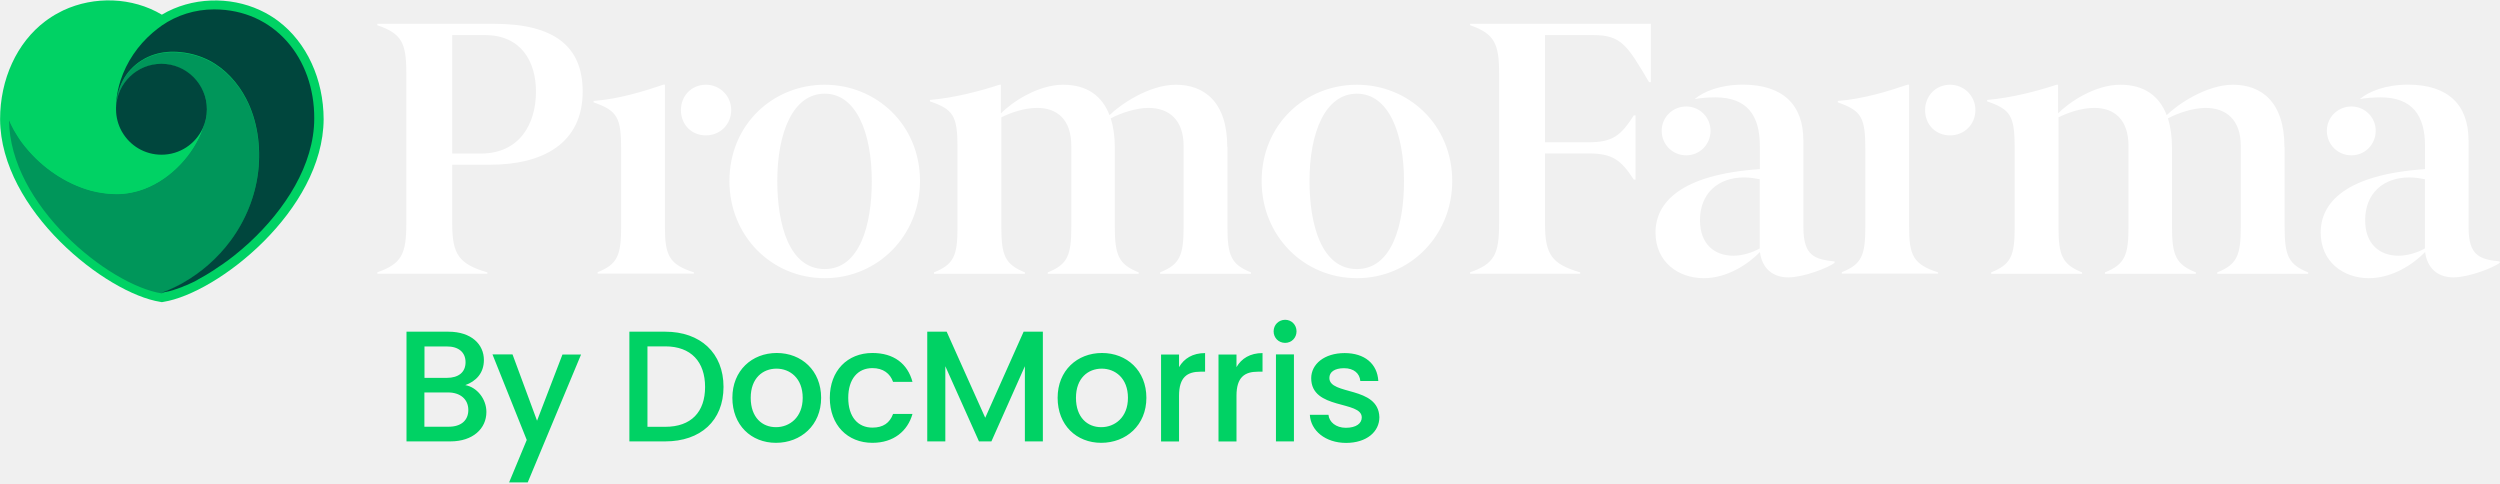
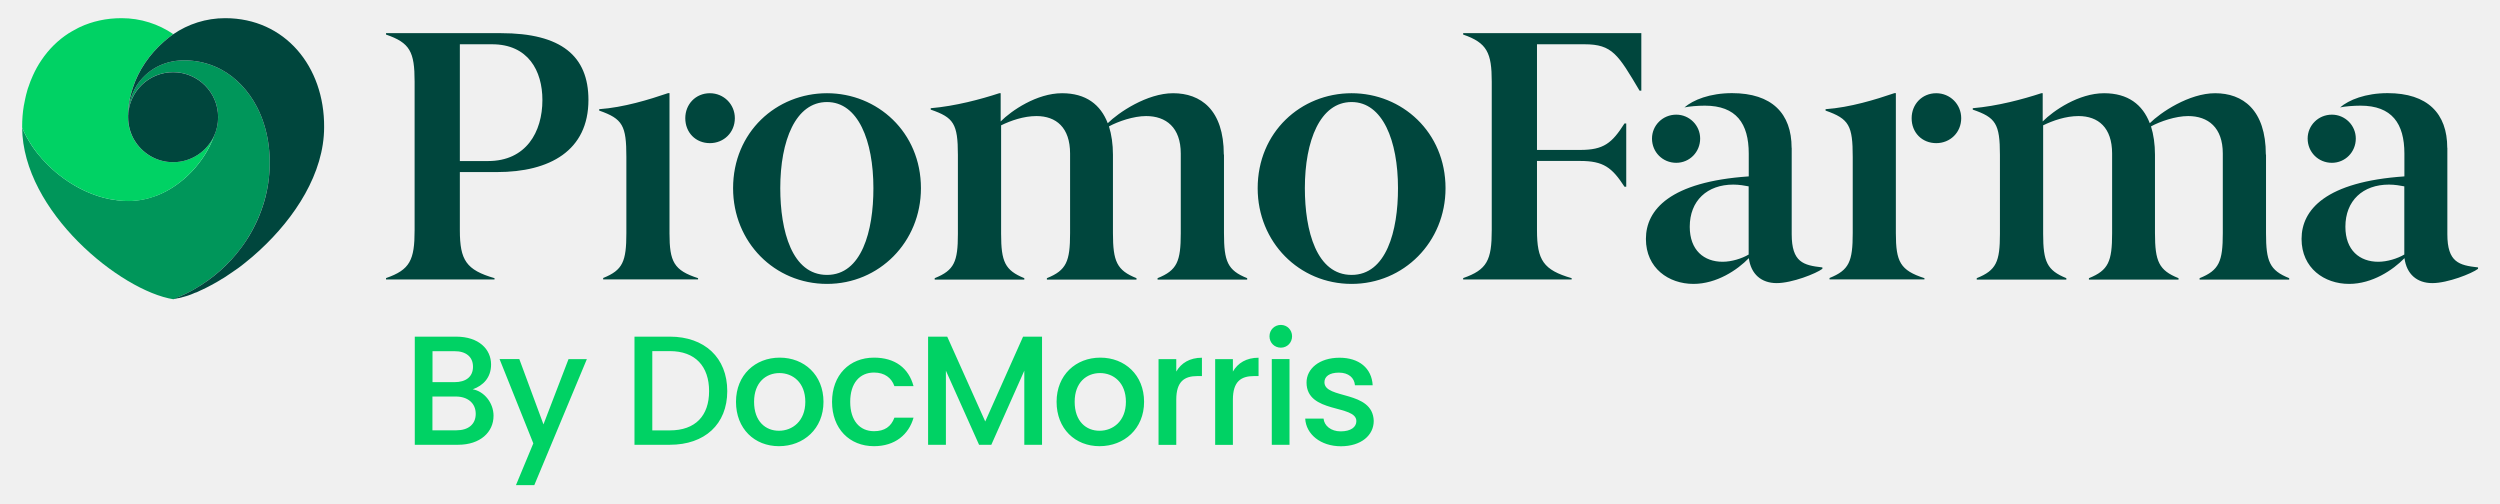
- <svg xmlns="http://www.w3.org/2000/svg" width="2794" height="540">
-   <g fill="none">
-     <path d="M2680.6 285.8c-21.1 0-37.3-13-37.3-39.7 0-29.6 19.8-47.8 49.4-47.8 6.5 0 13.4 1.2 17.4 2v77.3c-7.6 4.5-19.3 8.2-29.5 8.2M2628 173.6c15 0 27.1-12.1 27.1-27.5 0-15-12.2-27.1-27.1-27.1-15.4 0-27.5 12.2-27.5 27.1 0 15.4 12.1 27.5 27.5 27.5m130.8-17c0-38.9-22.3-62-67.6-62-25.1 0-44.1 7.7-53.9 16.2 5.3-1.2 15.4-2 23.1-2 35.6 0 49.8 20.2 49.8 54.3V189c-89.1 6.1-116.6 37.7-116.6 70.9s25.9 51 53.9 51c26.3 0 49.8-15.8 62.8-29.2 2.4 18.2 14.2 28.3 31.6 28.3 17.4 0 44.9-10.9 51.8-16.2v-1.6c-21.5-2.4-34.8-5.7-34.8-37.7v-97.9h-.1zm-205.7 7.7c0-51-26.3-69.6-57.5-69.6-29.6 0-62 21.9-74.1 34-8.1-21.1-24.7-34-51.8-34-28.8 0-57.5 19.8-69.6 32v-32h-1.6c-21.1 6.9-49.8 14.6-77.7 17v1.6c25.9 8.9 30.8 15.8 30.8 51.4v89.5c0 31.6-4.1 41.3-26.3 50.2v1.6h101.6v-1.6c-21.9-8.9-26.3-18.6-26.3-50.2V131.1c10.9-5.3 25.5-10.5 40.1-10.5 22.3 0 38.1 13 38.1 42.5v90.3c0 32-4.1 42.1-26.3 51v1.6h101.6v-1.6c-22.3-8.9-26.7-19-26.7-51v-89.1c0-11.7-1.6-22.7-4.5-32 10.5-5.7 27.9-11.7 42.1-11.7 22.7 0 39.3 13 39.3 42.5v90.3c0 32-4.1 42.1-26.3 51v1.6h101.6v-1.6c-22.3-8.9-26.3-19-26.3-51v-89.1h-.2zm-373.7-13c15.8 0 28.3-12.1 28.3-28.3 0-15.8-12.6-28.3-28.3-28.3-16.2 0-27.9 12.6-27.9 28.3-.1 16.2 11.7 28.3 27.9 28.3M2166 306v-1.6c-27.5-8.9-32.4-18.6-32.4-51V94.6h-1.6c-21.5 7.3-50.2 16.2-78.1 18.2v1.6c26.7 9.3 30.8 17 30.8 52.6v86.2c0 32.4-4.1 42.1-26.3 51v1.6H2166v.2zm-228.8-20.2c-21.1 0-37.3-13-37.3-39.7 0-29.6 19.8-47.8 49.4-47.8 6.5 0 13.4 1.2 17.4 2v77.3c-7.6 4.5-19.3 8.2-29.5 8.2m-52.6-112.2c15 0 27.1-12.1 27.1-27.5 0-15-12.2-27.1-27.1-27.1-15.4 0-27.5 12.2-27.5 27.1 0 15.4 12.1 27.5 27.5 27.5m130.8-17c0-38.9-22.3-62-67.6-62-25.1 0-44.1 7.7-53.9 16.2 5.3-1.2 15.4-2 23.1-2 35.6 0 49.8 20.2 49.8 54.3V189c-89.1 6.1-116.6 37.7-116.6 70.9s25.9 51 53.9 51c26.3 0 49.8-15.8 62.8-29.2 2.4 18.2 14.2 28.3 31.6 28.3 17.4 0 44.9-10.9 51.8-16.2v-1.6c-21.5-2.4-34.8-5.7-34.8-37.7v-97.9h-.1zM1766 306v-1.6c-32-9.3-39.3-20.3-39.3-54.3v-78.6h49c26.3 0 36 7.3 50.2 29.2h2V129h-2c-14.2 22.3-23.5 30-50.2 30h-49V39.2h53.9c31.6 0 38.1 11.7 62.4 52.6h2V26.6h-202v1.6c27.1 9.3 32.4 20.7 32.4 53.4V250c0 34-5.3 44.9-32.4 54.3v1.6h123v.1zm-249.5-5.3c-39.7 0-53-49.8-53-98.4 0-53.9 17.4-97.6 53-97.6 35.2 0 52.6 43.7 52.6 97.6.1 48.6-13.3 98.4-52.6 98.4m0 10.2c59.1 0 106.5-47.4 106.5-108.5 0-63.6-49.4-107.7-106.5-107.7-57.5 0-106.5 44.1-106.5 107.7 0 61.1 47 108.5 106.5 108.5m-144.9-146.6c0-51-26.3-69.6-57.5-69.6-29.6 0-61.9 21.9-74.1 34-8.1-21.1-24.7-34-51.8-34-28.7 0-57.5 19.8-69.6 32v-32h-1.6c-21.1 6.9-49.8 14.6-77.7 17v1.6c25.9 8.9 30.8 15.8 30.8 51.4v89.5c0 31.6-4.1 41.3-26.3 50.2v1.6h101.6v-1.6c-21.9-8.9-26.3-18.6-26.3-50.2V131.1c10.9-5.3 25.5-10.5 40.1-10.5 22.3 0 38.1 13 38.1 42.5v90.3c0 32-4.1 42.1-26.3 51v1.6h101.6v-1.6c-22.3-8.9-26.7-19-26.7-51v-89.1c0-11.7-1.6-22.7-4.5-32 10.5-5.7 27.9-11.7 42.1-11.7 22.7 0 39.3 13 39.3 42.5v90.3c0 32-4.1 42.1-26.3 51v1.6h101.6v-1.6c-22.3-8.9-26.3-19-26.3-51v-89.1h-.2zM921.7 300.7c-39.7 0-53-49.8-53-98.4 0-53.9 17.4-97.6 53-97.6 35.2 0 52.6 43.7 52.6 97.6.1 48.6-13.3 98.4-52.6 98.4m0 10.2c59.1 0 106.5-47.4 106.5-108.5 0-63.6-49.4-107.7-106.5-107.7-57.5 0-106.5 44.1-106.5 107.7 0 61.1 47 108.5 106.5 108.5M788.9 151.3c15.8 0 28.3-12.1 28.3-28.3 0-15.8-12.6-28.3-28.3-28.3-16.2 0-27.9 12.6-27.9 28.3 0 16.2 11.7 28.3 27.9 28.3M775.5 306v-1.6c-27.5-8.9-32.4-18.6-32.4-51V94.6h-1.6c-21.5 7.3-50.2 16.2-78.1 18.2v1.6c26.7 9.3 30.8 17 30.8 52.6v86.2c0 32.4-4.1 42.1-26.3 51v1.6h107.6v.2zm-270-266.8h36.4c40.9 0 57.1 30 57.1 63.2 0 36.4-18.6 69.2-61.6 69.2h-32V39.2h.1zM544.7 306v-1.6c-32-9.3-39.3-20.3-39.3-54.3v-66h42.1c59.9 0 103.7-24.3 103.7-81.8 0-49.8-30.8-75.7-99.2-75.7H421.7v1.6c27.1 9.3 32.4 19.4 32.4 53.4V250c0 34-5.3 44.9-32.4 54.3v1.6h123v.1z" fill="#FFF" />
-     <path d="M1541.6 466.2c-1.1-35.1-55.9-24.2-55.9-43.8 0-6.5 5.6-10.9 16.4-10.9 10.9 0 17.5 5.8 18.2 14.3h20.1c-1.1-19.4-15.5-31.2-37.6-31.2-22.9 0-37.4 12.5-37.4 28.1 0 35.6 56.5 24.7 56.5 43.8 0 6.7-6.2 11.6-17.8 11.6-11.1 0-18.7-6.5-19.4-14.5h-20.8c.9 17.6 17.3 31.4 40.6 31.4 22.8-.1 37.1-12.4 37.1-28.8m-105.3-83c7.1 0 12.7-5.6 12.7-12.9 0-7.3-5.6-12.9-12.7-12.9-7.2 0-12.9 5.6-12.9 12.9 0 7.3 5.6 12.9 12.9 12.9M1426 493.3h20.1v-97.2H1426v97.2zm-44.1-51.1c0-20.7 9.2-26.8 24-26.8h5.1v-20.8c-13.8 0-23.5 6-29.1 15.7v-14.1h-20.1v97.2h20.1v-51.2zm-64.2 0c0-20.7 9.2-26.8 24-26.8h5.1v-20.8c-13.8 0-23.5 6-29.1 15.7v-14.1h-20.1v97.2h20.1v-51.2zm-115.2 2.4c0-22.1 13.6-32.6 28.8-32.6 15 0 29.3 10.6 29.3 32.6s-14.8 32.8-29.8 32.8c-15.3.1-28.3-10.7-28.3-32.8m78.7 0c0-30.5-21.9-50.1-49.6-50.1-27.7 0-49.6 19.6-49.6 50.1s21 50.3 48.7 50.3c27.9 0 50.5-19.7 50.5-50.3m-244.8 48.7h20.1v-84l37.6 84h13.9l37.4-84v84h20.1V370.7H1144l-42.9 96.2-43.1-96.2h-21.7v122.6h.1zm-109-48.7c0 30.5 19.8 50.3 47.6 50.3 23.8 0 39.4-13.2 44.8-32.3h-21.7c-3.7 10.1-11.1 15.3-23.1 15.3-16.2 0-27-12-27-33.3 0-21.2 10.8-33.2 27-33.2 12 0 19.8 6 23.1 15.4h21.7c-5.5-20.5-21-32.3-44.8-32.3-27.9 0-47.6 19.8-47.6 50.1m-88.4 0c0-22.1 13.6-32.6 28.8-32.6 15 0 29.3 10.6 29.3 32.6s-14.8 32.8-29.8 32.8c-15.3.1-28.3-10.7-28.3-32.8m78.7 0c0-30.5-21.9-50.1-49.6-50.1-27.7 0-49.6 19.6-49.6 50.1s21 50.3 48.7 50.3c27.9 0 50.5-19.7 50.5-50.3m-194.1 32.3v-89.8h19.9c28.9 0 44.5 17.3 44.5 45.4 0 27.9-15.5 44.5-44.5 44.5h-19.9v-.1zm19.9-106.2h-40.1v122.6h40.1c39.4 0 65.1-23.1 65.1-60.9 0-37.9-25.8-61.7-65.1-61.7m-143.3 99.5-27.4-74.1h-22.4l38.3 95.6-19.7 47.4h20.8l59.6-142.9h-20.8l-28.4 74zm-56.6-9.8c0-14.6-10.6-27.7-23.6-30 11.8-4.2 20.8-13.2 20.8-28.1 0-17.3-13.8-31.6-39.7-31.6h-46.8v122.6h49.1c25 0 40.2-14.2 40.2-32.9m-23.3-55.6c0 11.3-7.9 17.5-21 17.5h-24.9v-35.1h24.9c13-.1 21 6.4 21 17.6m3.1 53.4c0 11.8-8.3 18.7-21.9 18.7h-27.2v-38.3h26.5c13.5 0 22.6 7.5 22.6 19.6M311.2 23.7c-2.2-1.7-4.5-3.2-7.2-5-1.2-.8-2.4-1.5-3.6-2.2-2.4-1.4-4.9-2.8-7.5-4l-2.5-1.2C257-4.2 214.1-3.4 180.9 16.4c-33.3-19.8-75.7-20.9-110-4.9l-2 1c-2.6 1.3-5.1 2.6-7.5 4-1.3.7-2.5 1.5-3.7 2.3-2.7 1.8-5 3.3-7.2 5C18.9 47.6.1 88.5.1 133.4c.6 101.6 118.2 194.4 179.2 204l1.6.3 1.6-.3c61-9.7 178.6-102.5 179.2-204.1-.1-44.8-18.9-85.7-50.5-109.6z" fill="#00D264" />
-     <path d="M187 325c2.1-.9 4.2-1.9 6.3-2.8.8-.4 1.5-.7 2.3-1.1 1.2-.6 2.3-1.1 3.4-1.7 1.2-.6 2.4-1.3 3.6-1.9.6-.3 1.1-.6 1.7-1 20.7-11.7 38.9-27.8 53.1-46.9 16.8-22.6 27.9-49.8 31.1-77.8 3.1-27.4-.7-56.5-13.5-81.1-9.1-17.6-23.3-33.2-40.9-42.4-9.7-5.1-20.8-8.4-32-9.5-20.4-2.3-40.9 3.1-56.1 19.2-6.7 7.2-11.8 16.5-14.5 27.7l-.1.4-.2 1.1-.2 1.1-.2 1.1-.2 1.1-.2 1.1c-.1.5-.2 1.1-.2 1.6-.1 1-.2 2-.3 2.9-.1 1-.1 2-.2 3v1.1c1.1-27 23.4-48.6 50.7-48.6 28 0 50.8 22.7 50.8 50.8 0 7.6-1.7 14.7-4.6 21.2l-.4 1.1c-10.1 27.7-34.6 54.8-64.4 66.3-10 3.8-20.6 6-31.5 6-1.9 0-3.9-.1-5.8-.2-.9 0-1.7-.1-2.6-.2-1.5-.1-2.9-.3-4.4-.4-1.1-.1-2.2-.3-3.3-.5-1.3-.2-2.6-.4-3.8-.6-.7-.1-1.5-.3-2.2-.4-2-.4-4-.9-6-1.4l-.8-.2c-27.9-7.6-54.2-25.6-72.6-48.3-.4-.5-.8-1-1.2-1.4-.6-.8-1.2-1.5-1.8-2.3-.6-.7-1.1-1.5-1.7-2.2-.4-.6-.9-1.2-1.3-1.8-.5-.7-1-1.5-1.5-2.2-.5-.8-1.1-1.6-1.6-2.5-.3-.5-.7-1.1-1-1.6-.7-1.2-1.4-2.4-2.2-3.6l-.5-.8-.1-.1c-.3-.6-.6-1.1-.9-1.7-.6-1.1-1.2-2.2-1.7-3.3-.4-.9-.9-1.8-1.3-2.6l-.3-.6c-.5-1.2-1-2.5-1.5-3.7l-.1-.2c.7 95 111.3 184.3 170.6 193.7 1.9-.7 3.8-1.4 5.6-2.2l.7-.7z" fill="#00965A" />
-     <path d="m11.9 137.6.3.6c.4.9.9 1.8 1.3 2.6.6 1.1 1.1 2.2 1.7 3.3.3.6.6 1.1.9 1.7l.1.1.5.8c.7 1.2 1.4 2.5 2.2 3.7.3.5.7 1 1 1.6.5.8 1 1.6 1.6 2.5.5.7 1 1.5 1.5 2.2.4.6.9 1.2 1.3 1.8.5.8 1.1 1.5 1.6 2.3.6.8 1.2 1.5 1.8 2.3.4.5.7 1 1.1 1.4 18.4 22.7 44.7 40.6 72.6 48.3l.8.2c2 .5 4 1 6 1.4.7.2 1.5.3 2.2.4 1.3.3 2.6.5 3.8.6 1.1.2 2.2.3 3.3.5 1.5.2 2.9.3 4.4.5.9.1 1.7.1 2.6.2 1.9.1 3.9.2 5.8.2 10.9-.1 21.5-2.2 31.5-6 29.9-11.5 54.4-38.6 64.4-66.3l.4-1.1c-8 17.5-25.7 29.6-46.1 29.6-18.7 0-35.1-10.1-43.9-25.2l-.6-1.1c-4-7.3-6.3-15.6-6.3-24.5v-4.7c0-1 .1-2.2.2-3.2 0-1 .1-1.9.2-2.9.7-7.2 2.4-14.5 4.6-21.4 3.3-10.4 8.2-20.2 14.3-29.2 6-8.9 13.2-16.9 21.3-24 3.8-3.3 7.5-6.1 10.6-8.3-16.7-11.4-36.8-18-58.4-18-17.3 0-33 3.6-46.9 10l-.4.2-1.8.9c-2.3 1.1-4.6 2.4-6.8 3.7-1.1.6-2.2 1.3-3.3 2l-.3.2-.1.1C50.6 35.4 40.3 45.7 32 57.9c-3.7 5.4-6.9 11.2-9.7 17.3-2 4.3-3.7 8.8-5.2 13.3l-.1.2-.2.5-.2.6-.1.2c-.2.7-.4 1.4-.6 2l-.3 1.2c-.7 2.3-1.3 4.6-1.8 7-.3 1.1-.5 2.2-.7 3.4l-.2 1c-.2 1-.4 2.1-.6 3.1l-.1.4-.2.9c-1.2 7.7-1.9 15.6-1.9 23.7v.9l.1.3c.6 1.3 1.1 2.5 1.7 3.7" fill="#00D264" />
-     <path d="M239.3 10.5c-21.7 0-41.8 6.6-58.4 18-3.1 2.2-6.7 5-10.6 8.3-8.1 7-15.3 15.1-21.3 24-6.1 9-10.9 18.8-14.3 29.2-2.2 6.9-3.9 14.2-4.6 21.4-.1 1-.2 1.9-.2 2.9s-.1 2.2-.2 3.2v4.7c0 8.9 2.3 17.2 6.3 24.5l.6 1c8.8 15.1 25.1 25.2 43.9 25.2 20.5 0 38.1-12.1 46.1-29.6 3-6.5 4.6-13.6 4.6-21.2 0-28-22.7-50.8-50.8-50.8-27.3 0-49.6 21.6-50.7 48.6v-1.1c0-1 .1-2 .2-3l.3-3c.1-.5.2-1.1.3-1.6l.2-1.1.2-1.1.2-1.1.2-1.1.2-1.1.1-.4c2.7-11.3 7.8-20.6 14.5-27.8 15.2-16.1 35.7-21.5 56.1-19.2 11.2 1.1 22.2 4.4 32 9.5 17.6 9.2 31.8 24.9 40.9 42.5 12.8 24.6 16.6 53.7 13.5 81.1-3.2 28-14.3 55.2-31.1 77.8-14.2 19.1-32.4 35.2-53.1 46.9-.6.3-1.2.6-1.7 1-1.2.7-2.4 1.3-3.6 1.9-1.1.6-2.3 1.2-3.4 1.7-.8.4-1.5.7-2.3 1.1-2.1 1-4.2 1.9-6.3 2.8l-.5.2c-1.9.8-3.8 1.5-5.6 2.2l.6-.1.4-.1.3-.1h.3l.8-.2h.2l1-.2h.2l.9-.2h.1l1-.2h.4l.3-.1.6-.1h.1l1-.3h.3l1-.3h.1l.2-.1 1-.3h.1l1.1-.3.2-.1.5-.1.5-.2.1-.1h.2l.2-.1.4-.1.5-.2h.1l1.1-.4.4-.1.9-.3.3-.1.8-.3.2-.1h.1l.9-.3.4-.2.6-.2c.5-.2 1-.4 1.4-.5l.3-.1.2-.1.5-.2.7-.3.1-.1 1.1-.4.2-.1.1-.1 1.1-.4h.2l.9-.4.4-.2.3-.1 1-.4.1-.1 1.2-.5.1-.1c1-.5 2-.9 3.1-1.4l.2-.1.8-.4h.1c1.1-.5 2.1-1 3.2-1.6l.7-.4.6-.3.5-.3.6-.4.5-.3.9-.5 1-.5.1-.1.1-.1.2-.1c1.8-1 3.7-2 5.5-3.1l.2-.1c1.2-.7 2.4-1.4 3.6-2.2l.2-.1.1-.1.2-.1c.6-.4 1.3-.8 1.9-1.2l.5-.3.1-.1.5-.3.2-.1c1.2-.8 2.5-1.6 3.7-2.4l.2-.2.9-.6c1.9-1.3 3.8-2.6 5.8-3.9h.1l3-2.1.1-.1.1-.1c.9-.6 1.8-1.3 2.7-1.9l.2-.1c2.7-2 5.5-4.1 8.2-6.3 5.6-4.5 11.2-9.2 16.6-14.2l.2-.2c39.6-36.6 72.502-86.8 72.502-138.7C351.5 65.3 306.9 10.5 239.3 10.5" fill="#00463D" />
-   </g>
+ <svg xmlns="http://www.w3.org/2000/svg" version="1.1" id="Capa_1" x="0" y="0" viewBox="0 0 2834.6 570.6" xml:space="preserve">
+   <style>.st1{fill:#00d264}</style>
+   <path d="M202.7 336.6c2.1-.9 4.2-1.9 6.3-2.8.8-.4 1.5-.8 2.3-1.1 1.2-.6 2.3-1.1 3.4-1.7 1.2-.6 2.5-1.3 3.7-2 .6-.3 1.2-.7 1.7-1 20.8-11.8 39.1-27.9 53.4-47.1 16.8-22.7 28-50 31.3-78.2 3.2-27.6-.7-56.8-13.5-81.5-9.2-17.6-23.4-33.4-41.1-42.7-9.8-5.1-20.9-8.5-32.1-9.6-20.5-2.3-41.1 3.1-56.4 19.3-6.8 7.2-11.9 16.6-14.6 27.9l-.1.4-.2 1.1-.2 1.1-.2 1.1-.2 1.1-.2 1.1c-.1.5-.2 1.1-.2 1.6l-.3 3c-.1 1-.1 2-.2 3v1.1c1.1-27.2 23.5-48.9 51-48.9 28.2 0 51 22.8 51 51 0 7.6-1.7 14.8-4.6 21.3l-.4 1.1c-10.1 27.8-34.8 55.1-64.8 66.6-10 3.8-20.7 6-31.6 6.1-1.9 0-3.9-.1-5.9-.2-.9 0-1.7-.1-2.6-.2-1.5-.1-2.9-.3-4.4-.4-1.1-.1-2.2-.3-3.3-.5l-3.9-.6c-.7-.1-1.5-.3-2.2-.4-2-.4-4-.9-6-1.4l-.8-.2c-28-7.6-54.5-25.7-73-48.5-.4-.5-.8-1-1.2-1.4-.6-.8-1.2-1.5-1.8-2.3-.6-.8-1.1-1.5-1.7-2.3-.4-.6-.9-1.2-1.3-1.8-.5-.7-1-1.5-1.5-2.2-.5-.8-1.1-1.6-1.6-2.5-.3-.5-.7-1.1-1-1.6-.7-1.2-1.5-2.4-2.2-3.7l-.5-.8-.1-.1c-.3-.6-.6-1.1-.9-1.7-.6-1.1-1.2-2.2-1.7-3.3-.4-.9-.9-1.8-1.3-2.7l-.3-.6c-.5-1.2-1-2.5-1.5-3.7l-.1-.2c.7 95.4 111.8 185.2 171.5 194.7 1.9-.7 3.8-1.4 5.7-2.2l.4-.5z" fill="#00965a" />
+   <path class="st1" d="m26.7 148.4.3.6c.4.9.9 1.8 1.3 2.7.6 1.1 1.1 2.2 1.7 3.3.3.6.6 1.1.9 1.7l.1.1.5.8c.7 1.2 1.4 2.5 2.2 3.7.3.5.7 1.1 1 1.6.5.8 1.1 1.7 1.6 2.5s1 1.5 1.5 2.2c.4.6.9 1.2 1.3 1.8.5.8 1.1 1.5 1.7 2.3.6.8 1.2 1.5 1.8 2.3l1.2 1.5c18.5 22.8 44.9 40.8 73 48.5l.8.2c2 .5 4 1 6 1.4.7.2 1.5.3 2.2.4 1.3.2 2.6.5 3.9.6 1.1.2 2.2.3 3.3.5 1.5.2 2.9.3 4.4.5.9.1 1.7.1 2.6.2 1.9.1 3.9.2 5.8.2 10.9-.1 21.6-2.2 31.6-6.1 30-11.5 54.6-38.8 64.8-66.6l.4-1.1c-8.1 17.6-25.8 29.7-46.4 29.7-18.8 0-35.2-10.2-44.1-25.3l-.6-1c-4-7.3-6.3-15.7-6.3-24.7v-4.8c0-1 .1-2.2.2-3.2 0-1 .1-1.9.2-2.9.7-7.2 2.4-14.6 4.6-21.5 3.3-10.4 8.2-20.3 14.3-29.3 6-8.9 13.3-17 21.4-24.1 3.9-3.4 7.5-6.2 10.6-8.4-16.7-11.4-36.9-18.1-58.7-18.1-17.4 0-33.2 3.6-47.2 10.1l-.4.2-1.8.9c-2.3 1.2-4.6 2.4-6.8 3.7-1.1.7-2.2 1.3-3.3 2l-.3.1-.1.1C65.6 45.6 55.2 56 47 68.2c-3.7 5.4-6.9 11.2-9.7 17.4-2 4.3-3.7 8.8-5.2 13.4l-.1.2-.2.5-.2.7-.1.2-.6 2.1-.3 1.2c-.7 2.3-1.3 4.7-1.8 7.1-.3 1.1-.5 2.2-.7 3.4l-.2 1c-.2 1-.4 2.1-.6 3.1l-.1.4-.2 1c-1.3 7.7-1.9 15.7-1.9 23.8v.9l.1.2c.5 1.1.9 2.3 1.5 3.6" />
+   <path d="M255.3 20.6c-21.8 0-42 6.7-58.7 18.1-3.1 2.2-6.8 5-10.6 8.4-8.1 7.1-15.4 15.2-21.4 24.1-6.1 9-11 18.9-14.3 29.3-2.2 6.9-3.9 14.3-4.6 21.5-.1 1-.1 1.9-.2 2.9 0 1-.1 2.2-.2 3.2v4.8c0 8.9 2.3 17.3 6.3 24.7l.6 1c8.9 15.1 25.3 25.3 44.1 25.3 20.6 0 38.3-12.2 46.4-29.7 3-6.5 4.6-13.7 4.6-21.3 0-28.2-22.8-51-51-51-27.5 0-49.8 21.7-51 48.9v-1.1c0-1 .1-2 .2-3l.3-3c.1-.5.1-1.1.2-1.6l.2-1.1.2-1.1.2-1.1.2-1.1.2-1.1.1-.4c2.7-11.3 7.8-20.7 14.6-27.9C177 72 197.6 66.6 218.1 68.9c11.3 1.1 22.3 4.5 32.1 9.6 17.7 9.3 31.9 25 41.1 42.7 12.8 24.7 16.7 53.9 13.5 81.5-3.2 28.2-14.4 55.5-31.3 78.2-14.2 19.2-32.6 35.4-53.4 47.1-.6.3-1.2.6-1.7 1-1.2.7-2.4 1.3-3.7 2-1.1.6-2.3 1.2-3.4 1.7-.8.4-1.5.8-2.3 1.1-2.1 1-4.2 1.9-6.3 2.8l-.5.2c-1.9.8-3.8 1.5-5.7 2.2l.6-.1.4-.1h.6l.8-.2h.2l1-.2h.2l.9-.2h.1l1-.2h.4l.3-.1.6-.1h.1l1-.3h.3l1-.3h.1l.2-.1 1-.3h.1l1.1-.3.2-.1.5-.1.5-.1.1-.1h.2l.2-.1.3-.1.5-.1h.1l1.1-.4.4-.1.9-.3.3-.1.8-.3.2-.1h.1l.9-.3.4-.2.6-.2c.5-.2 1-.4 1.4-.6l.3-.1.2-.1.5-.2.7-.3.1-.1 1.1-.4.2-.1h.1l1.1-.4h.2l.9-.4.4-.2.3-.1 1-.5.1-.1 1.2-.5.1-.1c1-.5 2.1-.9 3.1-1.4l.2-.1.8-.4h.1c1.1-.5 2.1-1 3.2-1.6l.8-.4.6-.3.5-.3.7-.3.5-.3.9-.5 1-.5.1-.1h.1l.2-.1c1.8-1 3.7-2 5.6-3.1l.2-.1c1.2-.7 2.4-1.4 3.7-2.2l.2-.1.1-.1.2-.1c.6-.4 1.3-.8 1.9-1.2l.5-.3h.1l.5-.3.2-.1c1.3-.8 2.5-1.6 3.8-2.4l.2-.2.9-.6c1.9-1.3 3.9-2.6 5.8-3.9l3-2.1h.1l.1-.1c.9-.6 1.8-1.3 2.7-1.9l.2-.1c2.8-2 5.5-4.1 8.2-6.3 5.7-4.5 11.3-9.3 16.7-14.3l.2-.2c39.8-36.7 72.9-87.2 72.9-139.4.5-68.6-44.3-123.6-112.2-123.6m2441.3 276.2c-21.1 0-37.3-13-37.3-39.7 0-29.6 19.8-47.8 49.4-47.8 6.5 0 13.4 1.2 17.4 2v77.3c-7.6 4.5-19.3 8.2-29.5 8.2M2644 184.6c15 0 27.1-12.1 27.1-27.5 0-15-12.2-27.1-27.1-27.1-15.4 0-27.5 12.2-27.5 27.1 0 15.4 12.1 27.5 27.5 27.5m130.8-17c0-38.9-22.3-62-67.6-62-25.1 0-44.1 7.7-53.9 16.2 5.3-1.2 15.4-2 23.1-2 35.6 0 49.8 20.2 49.8 54.3V200c-89.1 6.1-116.6 37.7-116.6 70.9s25.9 51 53.9 51c26.3 0 49.8-15.8 62.8-29.2 2.4 18.2 14.2 28.3 31.6 28.3 17.4 0 44.9-10.9 51.8-16.2v-1.6c-21.5-2.4-34.8-5.7-34.8-37.7v-97.9zm-205.7 7.7c0-51-26.3-69.6-57.5-69.6-29.6 0-62 21.9-74.1 34-8.1-21.1-24.7-34-51.8-34-28.8 0-57.5 19.8-69.6 32v-32h-1.6c-21.1 6.9-49.8 14.6-77.7 17v1.6c25.9 8.9 30.8 15.8 30.8 51.4v89.5c0 31.6-4.1 41.3-26.3 50.2v1.6h101.6v-1.6c-21.9-8.9-26.3-18.6-26.3-50.2V142.1c10.9-5.3 25.5-10.5 40.1-10.5 22.3 0 38.1 13 38.1 42.5v90.3c0 32-4.1 42.1-26.3 51v1.6h101.6v-1.6c-22.3-8.9-26.7-19-26.7-51v-89.1c0-11.7-1.6-22.7-4.5-32 10.5-5.7 27.9-11.7 42.1-11.7 22.7 0 39.3 13 39.3 42.5v90.3c0 32-4.1 42.1-26.3 51v1.6h101.6v-1.6c-22.3-8.9-26.3-19-26.3-51v-89.1zm-373.7-13c15.8 0 28.3-12.1 28.3-28.3 0-15.8-12.6-28.3-28.3-28.3-16.2 0-27.9 12.6-27.9 28.3-.1 16.2 11.7 28.3 27.9 28.3M2182 317v-1.6c-27.5-8.9-32.4-18.6-32.4-51V105.6h-1.6c-21.5 7.3-50.2 16.2-78.1 18.2v1.6c26.7 9.3 30.8 17 30.8 52.6v86.2c0 32.4-4.1 42.1-26.3 51v1.6H2182zm-228.8-20.2c-21.1 0-37.3-13-37.3-39.7 0-29.6 19.8-47.8 49.4-47.8 6.5 0 13.4 1.2 17.4 2v77.3c-7.6 4.5-19.3 8.2-29.5 8.2m-52.6-112.2c15 0 27.1-12.1 27.1-27.5 0-15-12.2-27.1-27.1-27.1-15.4 0-27.5 12.2-27.5 27.1 0 15.4 12.1 27.5 27.5 27.5m130.8-17c0-38.9-22.3-62-67.6-62-25.1 0-44.1 7.7-53.9 16.2 5.3-1.2 15.4-2 23.1-2 35.6 0 49.8 20.2 49.8 54.3V200c-89.1 6.1-116.6 37.7-116.6 70.9s25.9 51 53.9 51c26.3 0 49.8-15.8 62.8-29.2 2.4 18.2 14.2 28.3 31.6 28.3 17.4 0 44.9-10.9 51.8-16.2v-1.6c-21.5-2.4-34.8-5.7-34.8-37.7v-97.9zM1782 317v-1.6c-32-9.3-39.3-20.3-39.3-54.3v-78.6h49c26.3 0 36 7.3 50.2 29.2h2V140h-2c-14.2 22.3-23.5 30-50.2 30h-49V50.2h53.9c31.6 0 38.1 11.7 62.4 52.6h2V37.6h-202v1.6c27.1 9.3 32.4 20.7 32.4 53.4V261c0 34-5.3 44.9-32.4 54.3v1.6h123zm-249.5-5.3c-39.7 0-53-49.8-53-98.4 0-53.9 17.4-97.6 53-97.6 35.2 0 52.6 43.7 52.6 97.6.1 48.6-13.3 98.4-52.6 98.4m0 10.2c59.1 0 106.5-47.4 106.5-108.5 0-63.6-49.4-107.7-106.5-107.7-57.5 0-106.5 44.1-106.5 107.7 0 61.1 47 108.5 106.5 108.5m-144.9-146.6c0-51-26.3-69.6-57.5-69.6-29.6 0-61.9 21.9-74.1 34-8.1-21.1-24.7-34-51.8-34-28.7 0-57.5 19.8-69.6 32v-32h-1.6c-21.1 6.9-49.8 14.6-77.7 17v1.6c25.9 8.9 30.8 15.8 30.8 51.4v89.5c0 31.6-4.1 41.3-26.3 50.2v1.6h101.6v-1.6c-21.9-8.9-26.3-18.6-26.3-50.2V142.1c10.9-5.3 25.5-10.5 40.1-10.5 22.3 0 38.1 13 38.1 42.5v90.3c0 32-4.1 42.1-26.3 51v1.6h101.6v-1.6c-22.3-8.9-26.7-19-26.7-51v-89.1c0-11.7-1.6-22.7-4.5-32 10.5-5.7 27.9-11.7 42.1-11.7 22.7 0 39.3 13 39.3 42.5v90.3c0 32-4.1 42.1-26.3 51v1.6h101.6v-1.6c-22.3-8.9-26.3-19-26.3-51v-89.1zM937.7 311.7c-39.7 0-53-49.8-53-98.4 0-53.9 17.4-97.6 53-97.6 35.2 0 52.6 43.7 52.6 97.6.1 48.6-13.3 98.4-52.6 98.4m0 10.2c59.1 0 106.5-47.4 106.5-108.5 0-63.6-49.4-107.7-106.5-107.7-57.5 0-106.5 44.1-106.5 107.7 0 61.1 47 108.5 106.5 108.5M804.9 162.3c15.8 0 28.3-12.1 28.3-28.3 0-15.8-12.6-28.3-28.3-28.3-16.2 0-27.9 12.6-27.9 28.3 0 16.2 11.7 28.3 27.9 28.3M791.5 317v-1.6c-27.5-8.9-32.4-18.6-32.4-51V105.6h-1.6c-21.5 7.3-50.2 16.2-78.1 18.2v1.6c26.7 9.3 30.8 17 30.8 52.6v86.2c0 32.4-4.1 42.1-26.3 51v1.6h107.6zm-270-266.8h36.4c40.9 0 57.1 30 57.1 63.2 0 36.4-18.6 69.2-61.6 69.2h-32V50.2zM560.7 317v-1.6c-32-9.3-39.3-20.3-39.3-54.3v-66h42.1c59.9 0 103.7-24.3 103.7-81.8 0-49.8-30.8-75.7-99.2-75.7H437.7v1.6c27.1 9.3 32.4 19.4 32.4 53.4V261c0 34-5.3 44.9-32.4 54.3v1.6h123z" style="fill:#00463d" />
+   <path class="st1" d="M1557.6 477.2c-1.1-35.1-55.9-24.2-55.9-43.8 0-6.5 5.6-10.9 16.4-10.9 10.9 0 17.5 5.8 18.2 14.3h20.1c-1.1-19.4-15.5-31.2-37.6-31.2-22.9 0-37.4 12.5-37.4 28.1 0 35.6 56.5 24.7 56.5 43.8 0 6.7-6.2 11.6-17.8 11.6-11.1 0-18.7-6.5-19.4-14.5h-20.8c.9 17.6 17.3 31.4 40.6 31.4 22.8-.1 37.1-12.4 37.1-28.8m-105.3-83c7.1 0 12.7-5.6 12.7-12.9s-5.6-12.9-12.7-12.9c-7.2 0-12.9 5.6-12.9 12.9s5.6 12.9 12.9 12.9M1442 504.3h20.1v-97.2H1442v97.2zm-44.1-51.1c0-20.7 9.2-26.8 24-26.8h5.1v-20.8c-13.8 0-23.5 6-29.1 15.7v-14.1h-20.1v97.2h20.1v-51.2zm-64.2 0c0-20.7 9.2-26.8 24-26.8h5.1v-20.8c-13.8 0-23.5 6-29.1 15.7v-14.1h-20.1v97.2h20.1v-51.2zm-115.2 2.4c0-22.1 13.6-32.6 28.8-32.6 15 0 29.3 10.6 29.3 32.6s-14.8 32.8-29.8 32.8c-15.3.1-28.3-10.7-28.3-32.8m78.7 0c0-30.5-21.9-50.1-49.6-50.1-27.7 0-49.6 19.6-49.6 50.1s21 50.3 48.7 50.3c27.9 0 50.5-19.7 50.5-50.3m-244.8 48.7h20.1v-84l37.6 84h13.9l37.4-84v84h20.1V381.7H1160l-42.9 96.2-43.1-96.2h-21.7v122.6zm-109-48.7c0 30.5 19.8 50.3 47.6 50.3 23.8 0 39.4-13.2 44.8-32.3h-21.7c-3.7 10.1-11.1 15.3-23.1 15.3-16.2 0-27-12-27-33.3 0-21.2 10.8-33.2 27-33.2 12 0 19.8 6 23.1 15.4h21.7c-5.5-20.5-21-32.3-44.8-32.3-27.9 0-47.6 19.8-47.6 50.1m-88.4 0c0-22.1 13.6-32.6 28.8-32.6 15 0 29.3 10.6 29.3 32.6s-14.8 32.8-29.8 32.8c-15.3.1-28.3-10.7-28.3-32.8m78.7 0c0-30.5-21.9-50.1-49.6-50.1s-49.6 19.6-49.6 50.1 21 50.3 48.7 50.3c27.9 0 50.5-19.7 50.5-50.3m-194.1 32.3v-89.8h19.9c28.9 0 44.5 17.3 44.5 45.4 0 27.9-15.5 44.5-44.5 44.5h-19.9zm19.9-106.2h-40.1v122.6h40.1c39.4 0 65.1-23.1 65.1-60.9 0-37.9-25.8-61.7-65.1-61.7m-143.3 99.5-27.4-74.1h-22.4l38.3 95.6-19.7 47.4h20.8l59.6-142.9h-20.8l-28.4 74zm-56.6-9.8c0-14.6-10.6-27.7-23.6-30 11.8-4.2 20.8-13.2 20.8-28.1 0-17.3-13.8-31.6-39.7-31.6h-46.8v122.6h49.1c25 0 40.2-14.2 40.2-32.9m-23.3-55.6c0 11.3-7.9 17.5-21 17.5h-24.9v-35.1h24.9c13-.1 21 6.4 21 17.6m3.1 53.4c0 11.8-8.3 18.7-21.9 18.7h-27.2v-38.3h26.5c13.5 0 22.6 7.5 22.6 19.6" />
</svg>
